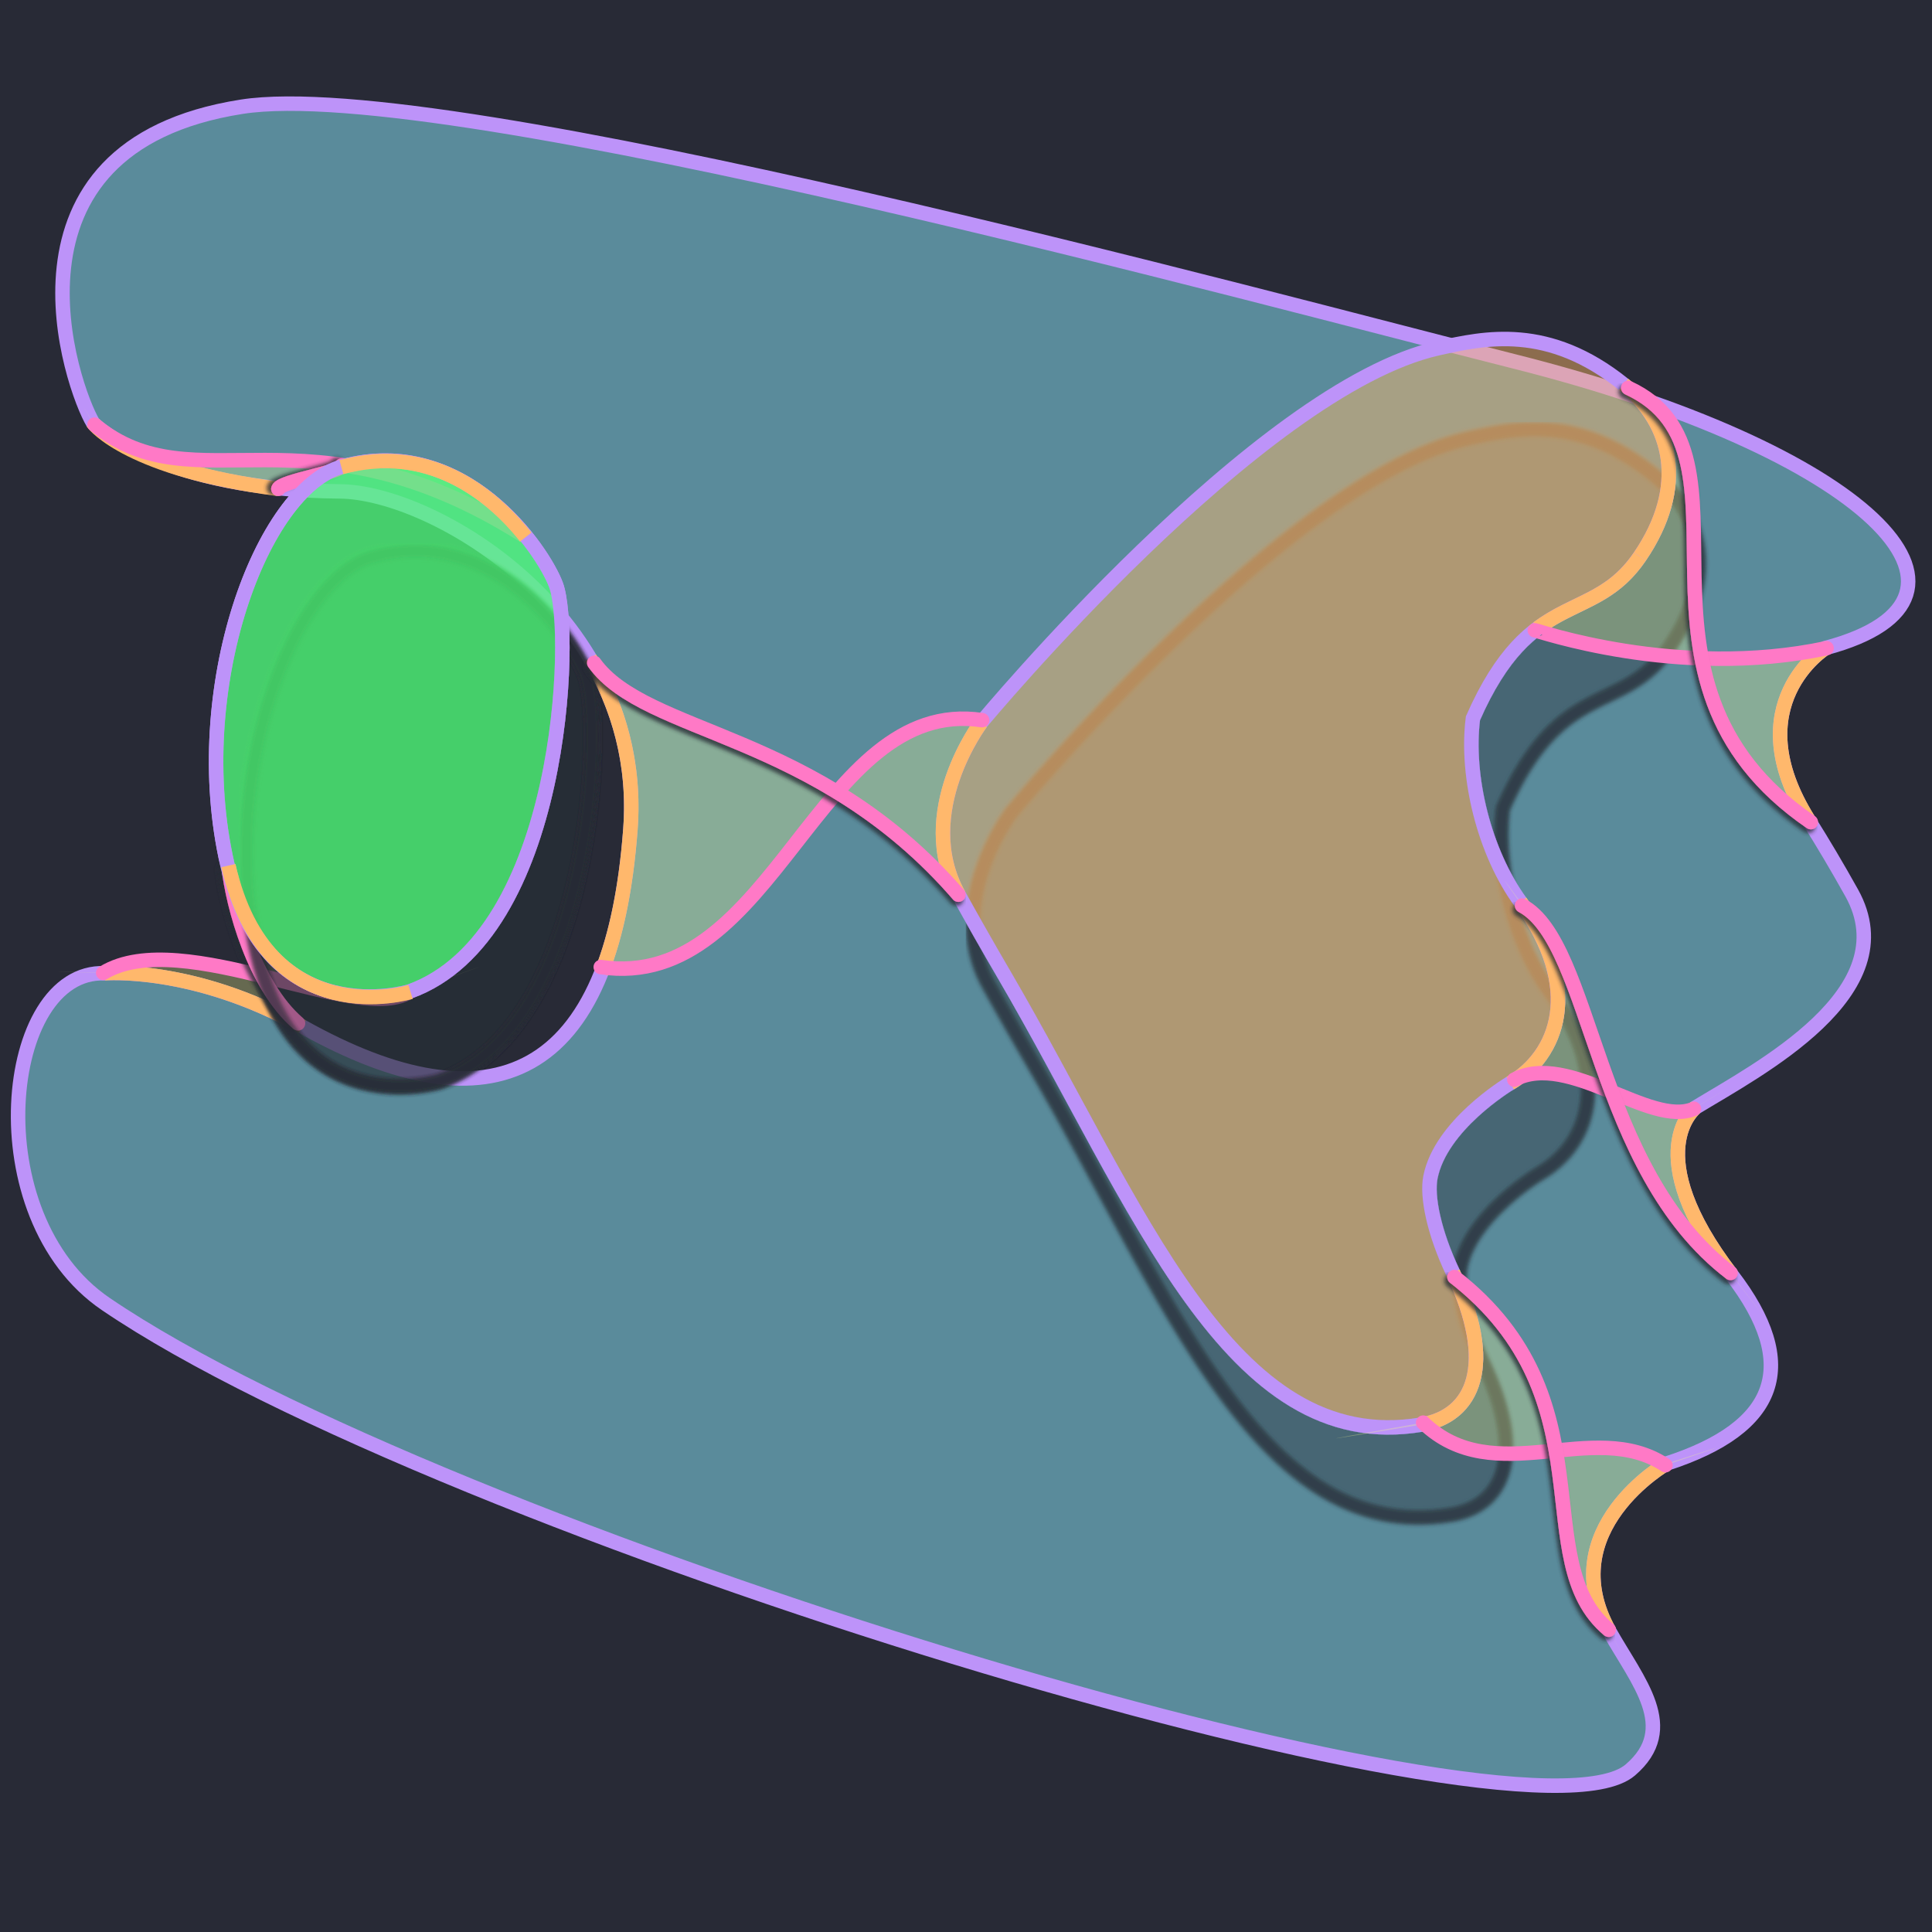
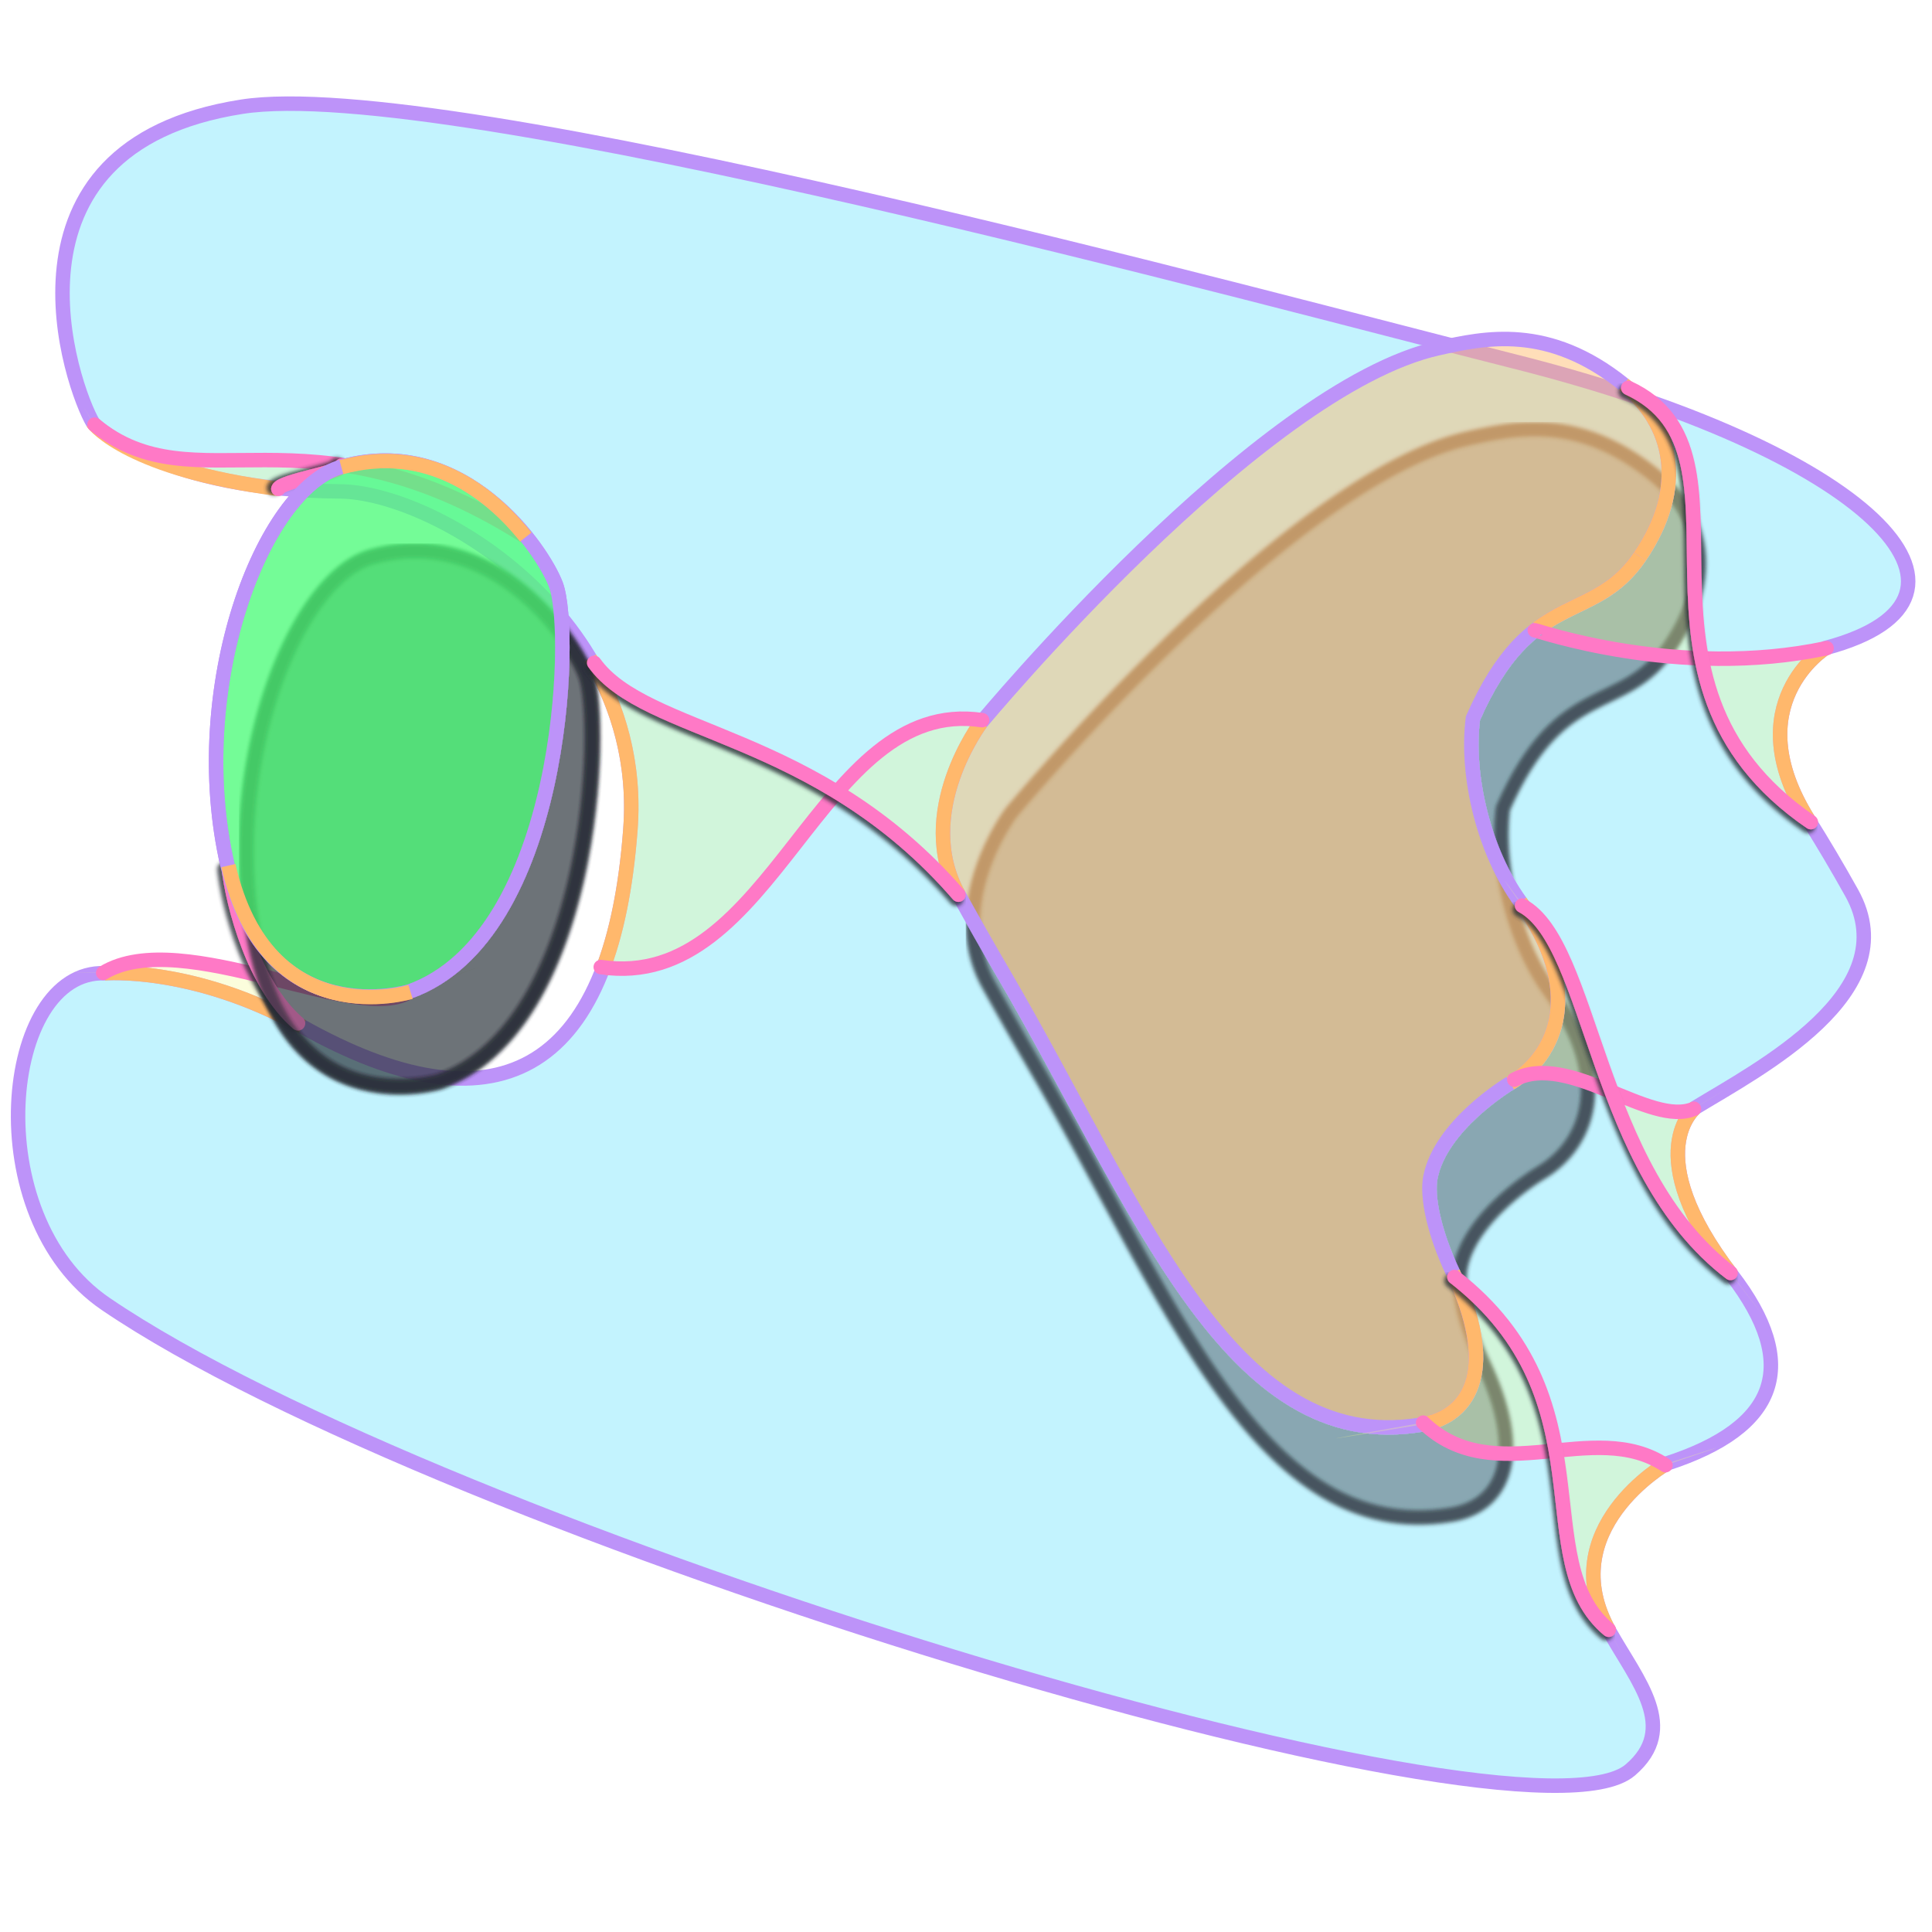
<svg xmlns="http://www.w3.org/2000/svg" xmlns:ns1="http://vectornator.io" height="100%" stroke-miterlimit="10" style="fill-rule:nonzero;clip-rule:evenodd;stroke-linecap:round;stroke-linejoin:round;" version="1.1" viewBox="0 0 1000 1000" width="100%" xml:space="preserve">
  <defs>
    <filter color-interpolation-filters="sRGB" filterUnits="userSpaceOnUse" height="619.977" id="Filter" width="401.241" x="484.323" y="171.721">
      <feDropShadow dx="15.531" dy="46.625" flood-color="#282a36" flood-opacity="0.791" in="SourceGraphic" result="Shadow" stdDeviation="1" />
    </filter>
    <filter color-interpolation-filters="sRGB" filterUnits="userSpaceOnUse" height="334.035" id="Filter_2" width="204.753" x="108.106" y="234.654">
      <feDropShadow dx="15.531" dy="46.625" flood-color="#282a36" flood-opacity="0.791" in="SourceGraphic" result="Shadow" stdDeviation="1" />
    </filter>
    <filter color-interpolation-filters="sRGB" filterUnits="userSpaceOnUse" height="24.427" id="Filter_3" width="45.205" x="135.488" y="234.335">
      <feDropShadow dx="-2.342" dy="-0.51" flood-color="#282a36" flood-opacity="0.791" in="SourceGraphic" result="Shadow" stdDeviation="1" />
    </filter>
    <filter color-interpolation-filters="sRGB" filterUnits="userSpaceOnUse" height="93.03" id="Filter_4" width="48.364" x="109.89" y="443.699">
      <feDropShadow dx="-2.254" dy="0.816" flood-color="#282a36" flood-opacity="0.791" in="SourceGraphic" result="Shadow" stdDeviation="1" />
    </filter>
    <filter color-interpolation-filters="sRGB" filterUnits="userSpaceOnUse" height="334.035" id="Filter_5" width="204.753" x="108.106" y="234.654">
      <feComponentTransfer in="SourceGraphic" result="Alpha">
        <feFuncA slope="0" type="linear" />
      </feComponentTransfer>
      <feDropShadow dx="15.531" dy="46.625" flood-color="#282a36" flood-opacity="0.791" in="Alpha" result="Shadow" stdDeviation="1" />
    </filter>
    <filter color-interpolation-filters="sRGB" filterUnits="userSpaceOnUse" height="237.271" id="Filter_6" width="106.979" x="835.143" y="196.442">
      <feDropShadow dx="-1.41" dy="1.939" flood-color="#282a36" flood-opacity="0.791" in="SourceGraphic" result="Shadow" stdDeviation="1" />
    </filter>
    <filter color-interpolation-filters="sRGB" filterUnits="userSpaceOnUse" height="202.637" id="Filter_7" width="120.41" x="780.476" y="464.606">
      <feDropShadow dx="-1.098" dy="2.131" flood-color="#282a36" flood-opacity="0.791" in="SourceGraphic" result="Shadow" stdDeviation="1" />
    </filter>
    <filter color-interpolation-filters="sRGB" filterUnits="userSpaceOnUse" height="132.489" id="Filter_8" width="200.996" x="300.184" y="338.952">
      <feDropShadow dx="-1.139" dy="2.109" flood-color="#282a36" flood-opacity="0.791" in="SourceGraphic" result="Shadow" stdDeviation="1" />
    </filter>
    <filter color-interpolation-filters="sRGB" filterUnits="userSpaceOnUse" height="195.049" id="Filter_9" width="92.365" x="745.057" y="656.609">
      <feDropShadow dx="-1.511" dy="1.861" flood-color="#282a36" flood-opacity="0.791" in="SourceGraphic" result="Shadow" stdDeviation="1" />
    </filter>
  </defs>
  <clipPath id="ArtboardFrame">
    <rect height="1000" width="1000" x="0" y="0" />
  </clipPath>
-   <g clip-path="url(#ArtboardFrame)" id="Layer-2" ns1:layerName="Layer 2">
-     <path d="M-857.622-821.69L-857.622 1434.5L3117.35 1434.5L3117.35-821.69L-857.622-821.69ZM1563.41-441.877C1567.97-442.146 1572.37-440 1574.94-435.377C1582.5-421.769 1578.42-399.278 1566.38-366.034C1564.16-359.896 1561.69-353.48 1558.91-346.596C1555.88-339.087 1542.32-307.332 1540.94-303.284C1532.49-278.547 1512.04-213.431 1511.97-213.221C1493.82-155.047 1485.47-129.215 1473.94-97.252C1469.59-85.208 1464.2-71.769 1456.66-53.815C1453.56-46.436 1439.8-14.136 1436.16-5.471C1427.45 15.263 1420.74 32.028 1414.75 48.154C1404.91 74.695 1397.78 98.073 1393.28 118.966C1397.87 111.867 1404.02 102.215 1404.03 102.185C1419.16 79.039 1425.82 68.628 1433.6 55.467C1451.22 25.651 1464.93-0.715 1491.66-54.565C1492.04-55.325 1499.19-69.738 1500.53-72.44C1523.28-118.16 1538.07-146.29 1555.13-175.19C1559.36-182.361 1570.3-201.484 1570.47-201.784C1590.17-236.274 1599.57-251.788 1612.63-270.127C1626.52-289.647 1642.96-307.812 1661.28-323.94C1664.45-326.723 1669.28-329.24 1673.72-330.409C1676.75-331.206 1679.67-331.448 1682.57-330.815C1687.27-329.784 1691.07-326.463 1692.41-321.534C1693.87-316.182 1693.66-310.753 1692.16-304.971C1691.18-301.177 1689.99-298.131 1687.5-292.409C1685.82-288.542 1685.35-287.387 1684.72-285.69C1679.37-271.169 1674.54-259.792 1663.41-234.69C1663.21-234.247 1658.84-224.357 1657.22-220.659C1641.5-184.727 1628.12-154.768 1614.97-126.221C1607.33-109.63 1560.21-8.117 1551.72 10.216C1503.58 114.161 1441.45 257.955 1441.41 258.06C1437.17 268.224 1434.04 275.183 1424.91 294.966C1412.12 322.683 1406.27 336.36 1400.82 352.56C1398.63 359.033 1396.89 365.267 1395.38 371.373C1417.67 336.755 1437.06 300.026 1466.35 238.591C1468.11 234.897 1468.97 233.055 1472.85 224.904C1482.51 204.584 1520.55 122.481 1529.94 102.654C1559.71 39.833 1584.09-7.026 1609.78-48.846C1622.42-69.416 1633.47-85.466 1658.32-120.252C1658.81-120.946 1666.75-132.083 1669.66-136.19C1672.37-140.005 1679.35-150.852 1679.57-151.19C1691.84-170.388 1698.26-178.935 1708.57-187.659C1710-188.872 1711.43-189.782 1713.32-190.346C1717.52-191.606 1722.29-190.28 1725.07-186.19C1726.64-183.878 1727.03-181.718 1726.97-179.377C1726.94-178.289 1726.8-177.228 1726.57-176.065C1726-173.3 1724.99-170.195 1722.97-164.565C1722.86-164.257 1722.86-164.246 1722.75-163.94C1720.59-157.922 1720.13-156.597 1719.72-155.096C1719.26-153.391 1717.75-147.741 1717.63-147.284C1713.17-130.538 1710.63-121.918 1707.03-112.096C1697.63-86.403 1687.8-66.704 1664.63-24.471C1664.44-24.128 1664.44-24.127 1664.25-23.784C1650.26 1.724 1644.14 13.216 1637.22 27.685C1630.74 41.244 1626.06 52.7 1616.35 77.998C1616.24 78.273 1616.27 78.285 1616.16 78.56C1603.3 112.041 1597.04 126.861 1587.41 144.685C1584.33 150.388 1574.61 304.177 1566.37 319.341C1531.99 382.615 1488.24 324.525 1460.44 366.216C1453.26 376.995 1433.26 403.785 1433.22 403.841C1417.79 424.341 1411.12 433.58 1403.5 445.435C1400.52 450.081 1394.31 451.422 1389.66 448.435C1385.01 445.449 1383.67 439.268 1386.66 434.623C1394.64 422.216 1417.3 391.741 1417.35 391.685C1430.97 373.589 1436.88 365.478 1443.78 355.123C1471.18 314.037 1496.86 269.974 1530.97 207.185C1539.19 192.067 1566.71 140.923 1569.82 135.185C1578.91 118.369 1584.92 104.052 1597.47 71.373C1597.58 71.097 1597.59 71.117 1597.69 70.841C1607.6 45.054 1612.4 33.222 1619.19 19.029C1626.32 4.113 1632.55-7.575 1646.72-33.408C1646.91-33.752 1646.91-33.753 1647.1-34.096C1669.79-75.451 1679.31-94.537 1688.25-118.971C1690.22-124.355 1692-130.02 1693.91-136.627C1690.84-131.859 1688.31-127.93 1685.97-124.627C1683.04-120.497 1675.09-109.352 1674.6-108.659C1650.02-74.246 1639.13-58.423 1626.82-38.377C1601.58 2.708 1577.49 48.992 1548 111.216C1538.66 130.932 1500.63 213.057 1490.91 233.498C1487.03 241.654 1486.14 243.514 1484.38 247.216C1450.91 317.411 1430.37 356.131 1403.35 396.029C1402.35 397.493 1397.61 405.836 1397.44 406.123C1394.42 411.388 1392.52 414.453 1390.69 416.748C1389.92 417.714 1389.15 418.536 1388.28 419.279C1386.41 420.891 1384.35 421.992 1381.38 422.123C1376.5 422.338 1372.73 419.408 1371.13 415.498C1370.41 413.746 1370.19 412.123 1370.19 410.279C1370.19 389.739 1374.18 368.947 1381.85 346.185C1387.61 329.091 1393.67 314.946 1406.75 286.591C1415.77 267.047 1422.99 250.255 1423.03 250.154C1453.59 176.819 1485.33 105.97 1533.57 1.81C1542.06-16.536 1589.18-118.025 1596.82-134.596C1609.91-163.011 1623.21-192.836 1638.88-228.659C1640.51-232.396 1644.93-242.341 1645.13-242.784C1656.09-267.494 1660.79-278.612 1665.94-292.596C1666.75-294.794 1667.31-296.119 1669.16-300.377C1670.35-303.11 1670.66-304.252 1671.25-305.877C1655.4-291.511 1641.06-275.604 1628.91-258.534C1616.37-240.915 1607.22-225.793 1587.85-191.877C1587.68-191.578 1587.67-191.583 1587.5-191.284C1580.05-178.241 1576.65-172.283 1572.35-165.002C1555.59-136.617 1540.99-108.856 1518.44-63.533C1517.1-60.838 1509.98-46.452 1509.6-45.69C1482.66 8.585 1468.76 35.289 1450.82 65.654C1442.83 79.16 1420.76 113.186 1420.72 113.248C1409.53 130.377 1404.59 138.028 1398.63 147.654C1397.79 149.007 1396.51 151.728 1394.6 156.123C1394.42 156.526 1394.24 156.961 1394.03 157.435C1390.27 166.16 1390 166.753 1388.72 169.123C1388.19 170.122 1387.67 170.966 1387.1 171.748C1385.69 173.685 1384.27 175.07 1381.57 175.998C1375.33 178.14 1370.16 174.418 1368.44 169.498C1367.88 167.891 1367.72 166.445 1367.72 164.716C1367.72 131.019 1377.48 91.14 1396 41.217C1402.1 24.785 1408.91 7.752 1417.72-13.221C1421.39-21.948 1435.15-54.248 1438.22-61.565C1445.64-79.23 1450.92-92.375 1455.13-104.034C1466.53-135.629 1492.94-219.386 1493-219.596C1507.02-264.511 1513.51-284.792 1522.03-309.752C1523.7-314.625 1537.58-347.204 1540.35-354.065C1543.04-360.737 1545.43-366.956 1547.57-372.846C1553.76-389.965 1557.43-403.981 1558.44-413.596C1557.12-412.221 1556.8-411.829 1556.19-411.19C1536.36-390.483 1526.62-379.284 1517.5-365.471C1509.51-353.367 1500.37-336.688 1489.35-314.534C1485.84-307.487 1482.16-299.931 1478-291.252C1474.14-283.183 1461.44-256.301 1459.91-253.096C1453.07-238.738 1448.08-228.6 1443.63-220.034C1439.1-211.332 1426.38-189.584 1426.35-189.534C1419.93-178.673 1417.11-173.83 1413.75-167.752C1413-166.38 1411.83-163.796 1410.07-159.69C1409.96-159.434 1407.88-154.607 1407.38-153.44C1406.51-151.422 1405.85-149.979 1405.28-148.815C1404.9-148.024 1404.57-147.35 1404.22-146.752C1403.95-146.283 1403.65-145.853 1403.32-145.409C1402.54-144.382 1401.72-143.527 1400.35-142.69C1396.31-140.233 1390.6-140.59 1387.1-145.096C1385.48-147.182 1385.08-148.964 1384.97-150.971C1384.91-152.131 1385.01-153.115 1385.22-154.377C1389.6-180.647 1398.52-205.881 1414.28-240.627C1417.36-247.411 1418.63-250.191 1425.94-265.815C1437.49-290.502 1443.29-303.492 1449.07-318.502C1456.5-337.828 1461.65-355.376 1464.6-372.659C1464.94-374.679 1465.15-375.714 1466.07-380.127C1466.58-382.601 1466.86-384.044 1467.13-385.565C1467.94-390.16 1468.06-393.443 1467.69-395.94C1465.7-394.654 1463.53-392.983 1461.53-391.065C1447.67-377.752 1434.99-361.807 1420.72-340.596C1404.54-316.541 1389.31-290.381 1371.66-257.159C1365.55-245.654 1351.42-214.292 1351.38-214.19C1344.5-198.703 1341.29-191.677 1337.1-183.065C1334.33-177.386 1316.38-145.729 1315.25-143.69C1312.85-139.316 1310.64-135.254 1308.63-131.377C1302.6-119.774 1298.18-110.063 1295.47-102.127C1294.03-97.91 1293.12-94.311 1292.75-91.44C1292.67-90.829 1292.81-90.754 1292.78-90.252C1293.48-90.318 1293.48-90.246 1294.57-90.377C1299.46-90.97 1301.6-91.092 1304.57-90.721C1310.05-90.036 1313.91-85.045 1313.22-79.565C1312.54-74.085 1307.55-70.192 1302.07-70.877C1301.36-70.966 1300.1-70.881 1296.97-70.502C1292.08-69.91 1289.94-69.788 1286.97-70.159C1281.19-70.881 1276.35-73.912 1274.13-79.69C1271.24-87.194 1272.47-96.564 1276.57-108.565C1279.66-117.621 1284.43-128.18 1290.88-140.596C1292.97-144.625 1295.24-148.84 1297.72-153.346C1299.16-155.961 1316.69-186.832 1319.13-191.846C1323.19-200.177 1333.15-222.432 1333.19-222.534C1343.03-244.673 1347.6-254.509 1354-266.565C1371.95-300.348 1387.5-327.069 1404.13-351.784C1419.12-374.076 1432.6-391.016 1447.66-405.471C1451.52-409.181 1455.98-412.624 1460.28-414.846C1463.54-416.524 1466.71-417.564 1470-417.659C1474.93-417.8 1479.52-415.747 1482.53-411.596C1488.38-403.553 1489-394.506 1486.82-382.096C1486.5-380.319 1486.18-378.696 1485.63-376.034C1484.77-371.906 1484.57-370.994 1484.28-369.315C1481.94-355.607 1478.35-341.842 1473.5-327.409C1483.89-348.062 1492.84-364.419 1500.82-376.502C1510.8-391.623 1521.09-403.489 1541.72-425.034C1542.36-425.701 1542.63-425.977 1544.1-427.502C1544.71-428.142 1547.99-431.878 1548.19-432.096C1549.18-433.197 1550.07-434.158 1550.94-435.034C1553.64-437.743 1556.03-439.633 1558.85-440.815C1560.34-441.441 1561.89-441.788 1563.41-441.877ZM1060.16-126.471C1061.44-126.672 1062.79-126.65 1064.13-126.315C1069.49-124.975 1072.75-119.548 1071.41-114.19C1048.59-22.918 1033.91 74.771 1027.5 174.204C1024.27 224.278 1023.14 274.793 1024.13 325.154C1024.57 347.754 1026.81 371.478 1030.82 398.685C1031.4 402.658 1031.49 405.922 1031.44 413.716C1031.43 414.778 1031.41 415.282 1031.41 415.873C1031.38 422.771 1031.65 426.615 1032.41 429.373C1032.58 429.977 1032.76 430.478 1032.94 430.841C1033.02 431.006 1033.08 431.048 1033.13 431.123C1033.14 431.129 1033.18 431.142 1033.22 431.123C1033.65 430.91 1034.29 430.347 1035.1 429.31C1037.11 426.717 1039.13 422.47 1041.25 416.498C1042.29 413.577 1045.51 403.578 1045.44 403.779C1050.1 389.788 1052.31 377.091 1055.5 350.966C1055.57 350.451 1055.64 350.059 1055.75 349.123C1057.08 338.25 1057.71 333.336 1058.63 327.248C1062.47 301.769 1071.85 235.297 1071.88 235.123C1080.21 175.752 1084.02 149.349 1089.22 116.404C1090.28 109.706 1093.01 92.129 1093.03 91.998C1097.7 61.781 1099.87 48.14 1102.85 31.248C1103.09 29.872 1103.39 27.903 1103.75 25.154C1103.97 23.502 1104.77 17.18 1104.78 17.029C1105.78 9.234 1106.48 4.659 1107.28 1.248C1107.59-0.028 1107.9-1.122 1108.28-2.127C1109.17-4.43 1110.23-6.196 1112.57-7.815C1118.08-11.64 1124.21-9.358 1127.19-4.877C1128.19-3.379 1128.76-1.887 1129.22-0.034C1132.85 14.475 1133.97 29.729 1133.07 46.717C1132.36 60.067 1130.59 73.2 1127.22 92.529C1126.77 95.141 1126.38 97.323 1125.57 101.873C1121.86 122.654 1120.42 131.658 1119.25 142.81C1108.41 246.94 1101.93 326.987 1098.91 403.935C1098.83 405.832 1097.98 427.286 1097.82 431.623C1096.5 466.158 1095.74 492.647 1095.53 518.81C1095.41 534.77 1095.58 549.404 1095.91 563.248C1095.91 563.205 1095.97 562.373 1095.97 562.373C1097.36 541.96 1098.08 532.826 1099.38 521.404C1100.2 514.169 1103.76 481.375 1104.35 476.029C1111.45 411.772 1118.01 372.674 1130.35 332.591C1130.63 331.666 1130.94 330.688 1131.28 329.529C1131.58 328.536 1133.72 321.254 1134.19 319.748C1136.78 311.393 1139.21 305.185 1142.41 299.56C1146.67 292.081 1152.01 286.322 1158.91 282.56C1166.78 278.265 1174.35 281.492 1178.94 288.373C1181.36 291.994 1183.09 296.629 1184.66 302.529C1185.14 304.342 1185.6 306.21 1186.07 308.31C1186.24 309.109 1187.02 312.708 1187.1 313.06C1190.5 329.122 1191.96 342.021 1194.38 370.935C1194.4 371.218 1194.42 371.215 1194.44 371.498C1195.71 386.657 1196.36 393.807 1197.41 402.31C1198.68 412.599 1201.87 439.939 1201.94 440.529C1207.32 486.973 1210.1 508.508 1214.38 534.498C1223.89 592.247 1233.61 642.6 1244.82 690.216C1246.17 695.978 1251.02 717.165 1251.57 719.529C1262.62 767.656 1270.04 793.81 1281.69 821.154C1289.01 838.335 1294.85 850.283 1301.63 861.123C1309.91 874.363 1318.88 884.497 1329.19 891.685C1340.85 899.813 1360.23 899.998 1381.88 893.685C1384.14 893.024 1386.06 890.464 1390.22 882.029C1393.22 875.941 1394.67 873.282 1397.07 870.091C1400.38 865.673 1406.65 864.777 1411.07 868.091C1415.48 871.405 1416.38 877.673 1413.07 882.091C1411.68 883.937 1410.6 885.931 1408.16 890.873C1405.16 896.961 1403.68 899.651 1401.28 902.841C1397.59 907.772 1393.13 911.222 1387.47 912.873C1360.59 920.713 1335.53 920.483 1317.75 908.091C1305.01 899.207 1294.27 887.084 1284.66 871.716C1277.21 859.804 1270.98 847.057 1263.28 828.998C1251.03 800.255 1243.4 773.219 1232.1 723.998C1231.55 721.625 1226.69 700.518 1225.35 694.81C1214.03 646.708 1204.21 595.912 1194.63 537.748C1190.28 511.34 1187.48 489.568 1182.07 442.81C1182 442.22 1182.01 442.213 1181.94 441.623C1179.8 423.178 1178.82 414.974 1177.57 404.748C1176.48 395.903 1174.5 372.875 1174.47 372.591C1172.12 344.513 1170.68 332.184 1167.5 317.216C1167.42 316.845 1166.7 313.386 1166.53 312.654C1166.13 310.812 1165.75 309.192 1165.35 307.685C1164.92 306.077 1164.46 304.787 1164.03 303.56C1159.9 307.846 1156.64 314.827 1153.28 325.654C1152.85 327.054 1149.78 337.496 1149.47 338.498C1137.6 377.069 1131.2 415.156 1124.22 478.248C1123.63 483.571 1120.08 516.374 1119.25 523.654C1118.01 534.682 1115.91 563.729 1115.91 563.748C1114.5 584.447 1113.76 593.682 1112.44 605.248C1112.16 607.741 1112.1 610.053 1112.1 615.498C1112.1 616.219 1112.1 616.531 1112.1 616.935C1112.09 623.833 1111.88 627.914 1111 632.341C1109.73 638.78 1107.15 644.221 1102.78 648.591C1099.04 652.333 1093.77 653.976 1088.5 651.154C1085.04 649.299 1083.3 646.518 1082.07 642.935C1080.9 639.549 1080.25 635.321 1079.75 629.404C1079.64 628.12 1079.24 622.16 1079.19 621.435C1079.11 620.254 1079.04 619.398 1078.97 618.716C1076.26 591.619 1075.22 558.267 1075.53 518.654C1075.75 492.251 1076.49 465.591 1077.82 430.873C1077.98 426.526 1078.84 405.047 1078.91 403.154C1080.6 360.074 1083.51 315.554 1087.5 266.998C1084.28 289.69 1081.06 312.668 1078.41 330.248C1077.53 336.087 1075.44 352.887 1075.38 353.404C1072.03 380.819 1069.63 394.436 1064.41 410.091C1064.56 409.628 1061.26 419.914 1060.1 423.185C1057.32 431.001 1054.53 436.898 1050.91 441.56C1045.33 448.745 1037.88 452.491 1029.16 450.748C1020.7 449.056 1015.45 443.082 1013.13 434.716C1011.72 429.618 1011.37 424.482 1011.41 415.779C1011.41 415.163 1011.43 414.671 1011.44 413.591C1011.49 406.907 1011.41 404.164 1011.03 401.591C1006.92 373.61 1004.59 349.063 1004.13 325.529C1001.15 173.45 1017.25 19.971 1052-119.034C1053.01-123.052 1056.31-125.869 1060.16-126.471ZM1653.57 349.498C1655.82 349.498 1657.43 349.685 1660.91 350.185C1663.42 350.547 1664.44 350.654 1665.41 350.654C1670.93 350.654 1675.41 355.131 1675.41 360.654C1675.41 366.177 1670.93 370.654 1665.41 370.654C1663.16 370.654 1661.54 370.498 1658.07 369.998C1655.55 369.636 1654.53 369.498 1653.57 369.498C1653.16 369.498 1652.87 369.55 1652.66 369.591C1652.57 369.61 1652.53 369.592 1652.53 369.591C1644.62 373.55 1629.34 388.848 1617.97 405.029C1605.34 423.014 1599.68 438.799 1602.72 446.091C1602.77 446.217 1603.39 446.82 1604.28 447.279C1604.76 447.524 1605.24 447.694 1605.6 447.748C1609.01 446.56 1614.11 439.77 1621.07 426.654C1621.94 425.003 1625.72 417.689 1626.72 415.81C1628.96 411.608 1630.74 408.544 1632.5 405.904C1634.95 402.234 1637.32 399.487 1640.1 397.56C1644.73 394.346 1650.38 393.694 1655.5 396.623C1657.85 397.963 1659.06 399.57 1660.1 401.623C1660.56 402.553 1660.94 403.569 1661.32 404.716C1661.88 406.451 1662.45 408.619 1663.03 411.279C1664.02 415.746 1665.08 421.641 1666.19 428.623C1667.62 437.565 1668.9 447.289 1669.75 454.185C1670.33 453.38 1671 452.598 1671.88 451.873C1676.4 448.14 1681.68 448.782 1685.85 451.56C1690.54 454.691 1693.88 459.062 1696.28 464.529C1697.96 468.34 1699.03 472.132 1700.28 477.904C1700.38 478.322 1700.78 480.294 1700.85 480.623C1701.51 483.753 1701.9 485.348 1702.35 486.966C1703.74 492.016 1704.81 497.046 1705.85 502.841L1725 502.841C1725 502.842 1725 503.579 1725 504.498C1725 542.149 1727.88 574.237 1735.72 638.373C1735.88 639.673 1735.99 640.696 1736.28 643.091C1743.52 702.202 1746.19 728.65 1747.35 762.091C1747.82 775.89 1747.66 793.136 1746.44 808.373C1745.6 818.872 1744.3 827.9 1742.41 835.123C1739.79 845.106 1736.12 852.011 1729.78 855.529C1723.85 858.825 1717.27 858.091 1712.22 853.716C1708.92 850.859 1706.52 846.759 1704.38 841.216C1701.29 833.24 1698.71 822.233 1695.28 803.966C1695.1 803.008 1694.96 802.006 1694.78 801.06C1695.02 806.491 1695.25 811.751 1695.25 816.998C1695.25 819.094 1695.34 831.493 1695.35 833.904C1695.36 842.244 1695.22 848.407 1694.88 853.279C1694.66 856.422 1694.37 858.972 1693.91 861.06C1693.58 862.56 1693.14 863.888 1692.53 865.154C1691.25 867.827 1689.32 870.029 1685.94 871.154C1682.26 872.382 1678.71 871.727 1675.6 869.966C1673.74 868.918 1672.08 867.479 1670.41 865.685C1668 863.097 1665.44 859.574 1662.38 854.779C1658.74 849.081 1643.29 822.446 1644.41 824.341C1638.5 814.353 1633.71 806.854 1629.19 800.779C1623.44 793.045 1618.57 788.32 1615.32 786.966C1614.93 786.806 1614.69 786.766 1614.53 786.748C1614.42 786.808 1614.26 786.903 1613.97 787.185C1613.39 787.757 1612.74 788.64 1612.03 789.841C1606.89 798.593 1603.38 808.817 1601 821.373C1599.14 831.235 1598.25 839.642 1596.72 858.748C1596.53 861.116 1596.48 862.035 1596.38 863.279C1594.53 885.98 1592.77 898.868 1588.97 912.498C1583.93 930.582 1575.81 945.538 1563.35 957.998C1559.92 961.428 1556.31 963.565 1552.69 964.685C1553.03 967.893 1553.13 970.625 1552.78 973.248C1551.99 979.315 1549.02 984.347 1543.41 987.154C1536.46 990.63 1529.77 988.092 1525.38 982.498C1523.17 979.678 1521.57 976.32 1519.82 971.623C1519.43 970.587 1517.64 965.557 1517.25 964.591C1515.03 959.043 1513.41 952.423 1511.25 941.31C1510.86 939.269 1509.5 932.12 1509.38 931.498C1508.62 927.548 1508.01 924.487 1507.38 921.529C1502.33 897.786 1496.24 884.671 1487.57 880.623C1481.4 877.744 1471.89 886.049 1460.47 905.716C1457.56 910.724 1455.49 914.677 1451.1 923.248C1441.79 941.421 1433.72 960.86 1426.88 981.373C1425.78 984.669 1424.99 986.835 1422.6 993.279C1419.61 1001.32 1417.69 1007.27 1416.41 1012.4C1416.74 1012.2 1417.06 1011.91 1417.41 1011.72C1422.21 1008.98 1428.29 1010.64 1431.03 1015.44C1433.77 1020.23 1432.11 1026.32 1427.32 1029.06C1426.57 1029.48 1425.19 1030.63 1422.1 1033.37C1417.73 1037.25 1416.01 1038.68 1413.53 1040.09C1410.54 1041.8 1407.62 1042.69 1403.97 1041.87C1398.51 1040.65 1395.64 1036.32 1395.07 1031.47C1394.16 1023.8 1394.87 1016.03 1396.94 1007.53C1398.44 1001.36 1400.14 996.281 1403.85 986.31C1406.15 980.097 1406.91 978.06 1407.91 975.06C1415.06 953.614 1423.5 933.254 1433.28 914.154C1437.83 905.274 1440.05 901.095 1443.19 895.685C1449.9 884.126 1456.39 875.286 1463.44 869.123C1473.55 860.294 1484.81 857.292 1496.03 862.529C1503.92 866.207 1509.98 872.738 1514.85 881.466C1514.8 880.533 1514.73 879.762 1514.69 878.81C1514.56 875.792 1514.1 862.931 1514.07 862.029C1513.9 857.68 1513.88 854.261 1513.97 846.654C1513.97 846.654 1514.03 841.354 1514.03 839.341C1514.03 838.046 1513.95 836.177 1513.66 831.685C1513.34 826.631 1513.22 824.667 1513.22 822.748C1513.22 821.967 1513.25 821.281 1513.32 820.623C1513.37 820.082 1513.44 819.56 1513.57 818.998C1513.85 817.726 1514.28 816.558 1515.22 815.216C1517.68 811.706 1522.32 809.757 1527.07 811.56C1529.6 812.523 1530.99 813.921 1532.1 815.654C1532.76 816.696 1533.14 817.63 1533.53 818.81C1544.74 852.438 1550.38 895.899 1551.22 941.56C1559.89 932.144 1565.87 920.966 1569.72 907.123C1573.08 895.07 1574.69 883.149 1576.44 861.654C1576.54 860.42 1576.6 859.513 1576.78 857.154C1578.37 837.329 1579.33 828.457 1581.38 817.654C1584.15 802.996 1588.35 790.63 1594.78 779.685C1601.55 768.192 1611.96 763.929 1622.97 768.498C1630.45 771.599 1637.51 778.458 1645.25 788.873C1650.27 795.626 1655.39 803.613 1661.63 814.154C1660.93 812.978 1669.66 827.856 1675.28 837.31C1675.29 835.972 1675.35 835.421 1675.35 833.935C1675.34 831.572 1675.25 819.159 1675.25 816.998C1675.25 803.34 1674.55 792.3 1672.25 764.091C1671.49 754.742 1671.09 749.749 1670.69 744.091C1668.25 709.634 1668.57 685.774 1672.97 663.748C1673.18 662.712 1673.41 661.859 1673.85 660.873C1674.41 659.612 1675.15 658.428 1676.44 657.279C1679.23 654.796 1683.34 653.88 1687.19 655.56C1689.57 656.598 1690.94 658.111 1691.94 659.841C1692.35 660.556 1692.65 661.194 1692.88 661.873C1693.11 662.573 1693.27 663.249 1693.41 663.998C1693.71 665.569 1693.92 667.455 1694.25 671.029C1694.29 671.414 1694.34 671.759 1694.41 672.498C1694.75 676.162 1694.92 677.892 1695.1 678.904C1697.66 693.62 1703.78 732.785 1703.91 733.654C1708.91 766.104 1711.48 781.809 1714.94 800.279C1717.88 815.931 1720.13 825.368 1722.41 831.873C1722.63 831.173 1722.86 830.821 1723.07 830.029C1724.61 824.131 1725.75 816.204 1726.5 806.779C1727.65 792.417 1727.8 775.88 1727.35 762.779C1726.22 730.112 1723.6 704.032 1716.44 645.498C1716.15 643.101 1716.04 642.111 1715.88 640.81C1715.83 640.412 1715.8 640.144 1715.75 639.748C1714.19 639.879 1712.62 639.765 1711.1 639.248C1708.9 638.5 1707.13 637.253 1705.47 635.591C1700.65 630.768 1698.13 624.734 1697.28 617.56C1696.73 612.835 1696.83 609.137 1697.44 600.841C1697.45 600.743 1697.46 600.721 1697.47 600.623C1697.98 593.696 1698.05 590.654 1697.66 587.623C1697.52 586.564 1697.22 584.269 1697.07 583.029C1694.04 559.453 1692.39 547.217 1690.25 533.31C1689.83 530.547 1688.65 522.386 1688.6 521.998C1687.38 513.426 1686.38 507.573 1685.35 502.404C1684.25 512.36 1683.02 523.324 1682.78 525.466C1682.63 526.839 1682.67 529.096 1682.85 534.435C1683.06 541.012 1683.09 543.549 1682.78 546.31C1682.65 547.52 1682.43 548.602 1682.1 549.685C1681.42 551.877 1680.35 553.832 1678.22 555.498C1674.73 558.238 1670.23 558.365 1666.63 556.435C1664.82 555.465 1663.54 554.239 1662.38 552.685C1659.26 548.532 1657.45 543.777 1656.57 538.31C1655.95 534.551 1655.8 531.29 1655.78 525.373C1655.78 524.991 1655.79 524.969 1655.78 524.591C1655.78 519.802 1655.73 517.778 1655.47 515.56C1654.57 507.667 1652.88 487.252 1652.88 487.216C1651.83 474.074 1651.31 468.196 1650.5 460.966C1649.86 455.145 1648.07 441.978 1646.44 431.748C1645.94 428.594 1645.51 426.674 1645.03 424.06C1644.78 424.533 1644.65 424.703 1644.38 425.216C1643.44 426.983 1639.65 434.278 1638.72 436.029C1634.62 443.762 1631.41 449.17 1627.88 453.841C1622.84 460.516 1617.58 465.007 1611.32 466.935C1601.04 470.096 1588.35 463.622 1584.25 453.779C1577.68 437.991 1585.27 416.769 1601.6 393.529C1614.7 374.88 1632.15 357.44 1643.6 351.716C1646.73 350.152 1650 349.498 1653.57 349.498Z" fill="#282a36" fill-rule="nonzero" opacity="1" stroke="#282a36" stroke-linecap="butt" stroke-linejoin="miter" stroke-width="116.778" />
-   </g>
  <g id="Layer-1" ns1:layerName="Layer 1">
    <path d="M156.483 531.379C100.065 499.786 54.089 503.755 54.089 503.755C1.212 501.856-12.211 629.424 54.759 674.965C228.233 792.931 788.507 963.602 843.849 916.124C869.164 894.407 847.667 870.43 833.049 844.428C803.356 791.613 862.544 757.576 862.544 757.576C920.491 738.856 932.008 706.308 896.384 659.98C847.479 596.381 877.628 573.238 877.628 573.238C910.03 553.501 987.135 513.579 958.406 462.12C950.9 448.675 943.512 436.214 936.246 424.669C898.316 364.401 944.926 335.414 944.926 335.414C1042.81 309.306 965.722 232.796 783.709 187.047C655.98 154.943 230.798 38.729 125.13 55.247C-7.137 75.923 37.601 201.39 48.083 218.782C48.949 220.217 84.08 253.729 175.918 254.34C224.415 254.662 334.521 319.01 326.305 429.191C316.637 558.849 254.871 586.475 156.483 531.379Z" fill="#8be9fd" fill-opacity="0.508" fill-rule="nonzero" opacity="1" stroke="#bd93f9" stroke-linecap="butt" stroke-linejoin="miter" stroke-width="7.492" />
    <path d="M507.829 373.992C507.829 373.992 651.531 200.764 744.545 180.201C768.356 174.936 801.337 167.522 840.399 198.978C865.593 219.268 873.468 251.783 848.792 288.057C824.256 324.126 792.415 303.39 762.389 371.797C758.593 402.002 768.303 441.21 786.973 466.815C819.841 511.888 806.225 546.173 781.738 560.588C779.886 561.678 745.706 582.596 740.401 609.267C738.421 619.22 742.177 637.927 752.039 658.69C774.643 706.278 762.87 732.86 735.631 737.391C636.085 753.952 589.64 624.204 519.767 504.542C511.543 490.459 503.661 476.583 496.232 463.193C472.589 420.584 507.829 373.992 507.829 373.992Z" fill="#ffb86c" fill-opacity="0.466" fill-rule="nonzero" filter="url(#Filter)" stroke="#bd93f9" stroke-linecap="butt" stroke-linejoin="miter" stroke-width="7.492" ns1:shadowAngle="1.24926" ns1:shadowColor="#282a36" ns1:shadowOffset="49.1438" ns1:shadowOpacity="0.79054" ns1:shadowRadius="2" />
  </g>
  <g id="Layer-7" ns1:layerName="Layer 7">
    <path d="M842.798 200.749C916.359 234.682 828.935 351.383 937.285 425.527C937.285 425.527 943.512 436.214 936.246 424.669C898.316 364.401 944.394 335.897 942.976 336.138C857.2 350.718 794.686 325.885 794.427 326.254C794.427 326.254 784.749 333.503 795.844 325.201C814.876 310.959 833.292 310.843 848.792 288.057C873.468 251.783 833.292 310.843 848.792 288.057C873.468 251.783 865.593 219.268 840.399 198.978" fill="#f1fa8c" fill-opacity="0.306" fill-rule="nonzero" opacity="1" stroke="none" />
    <path d="M783.794 558.833C812.167 543.92 854.058 583.695 876.786 573.901C876.786 573.901 910.03 553.501 877.628 573.238C877.628 573.238 847.479 596.381 896.384 659.98C932.008 706.308 895.738 658.866 895.738 658.866C825.284 605.276 824.438 488.276 787.82 468.721C787.82 468.721 768.303 441.21 786.973 466.815C819.841 511.888 806.225 546.173 781.738 560.588" fill="#f1fa8c" fill-opacity="0.306" fill-rule="nonzero" opacity="1" stroke="none" />
    <path d="M752.813 660.993C833.927 724.201 789.84 807.986 832.686 843.55C832.686 843.55 847.667 870.43 833.049 844.428C803.356 791.613 862.544 757.576 862.544 757.576C920.491 738.856 862.035 758.392 862.035 758.392C824.682 733.577 773.556 771.914 736.609 736.356C736.609 736.356 636.085 753.952 735.631 737.391C762.87 732.86 774.643 706.278 752.039 658.69" fill="#f1fa8c" fill-opacity="0.306" fill-rule="nonzero" opacity="1" stroke="none" />
    <path d="M311.218 503.547C318.954 484.156 324.048 459.453 326.305 429.191C328.844 395.137 306.516 341.798 307.569 342.545C388.177 399.738 433.792 395.666 496.073 463.085C496.073 463.085 503.661 476.583 496.232 463.193C472.589 420.584 507.829 373.992 507.829 373.992L508.333 372.75C423.451 360.041 400.705 513.982 310.949 500.543" fill="#f1fa8c" fill-opacity="0.306" fill-rule="nonzero" opacity="1" stroke="none" />
    <path d="M272.144 277.977C253.961 254.954 221.277 229.547 176.706 241.792C135.298 253.168 176.768 241.091 176.768 241.091C177.729 244.108 145.618 248.941 144.076 253.026C144.076 253.026 177.208 257.347 143.977 253.04C67.525 243.132 48.949 220.217 48.083 218.782C37.601 201.39 48.909 219.799 48.909 219.799C101.259 262.976 158.476 206.46 270.495 276.907" fill="#f1fa8c" fill-opacity="0.306" fill-rule="nonzero" opacity="1" stroke="none" />
    <path d="M156.483 531.379C100.065 499.786 54.089 503.755 54.089 503.755C1.212 501.856 53.418 503.571 53.418 503.571C94.428 478.699 186.748 531.583 212.64 512.939C212.64 512.939 292.002 484.758 212.487 513.417C212.487 513.417 138.464 536.181 118.197 448.039C97.137 356.447 118.391 449.129 118.391 449.129C120.526 468.553 131.503 510.088 154.262 529.667" fill="#f1fa8c" fill-opacity="0.306" fill-rule="nonzero" opacity="1" stroke="none" />
  </g>
  <g id="Layer-3" ns1:layerName="Layer 3">
    <path d="M936.246 424.669C898.316 364.401 944.926 335.414 944.926 335.414" fill="none" opacity="1" stroke="#ffb86c" stroke-linecap="butt" stroke-linejoin="miter" stroke-width="7.492" />
    <path d="M896.384 659.98C847.479 596.381 877.628 573.238 877.628 573.238" fill="none" opacity="1" stroke="#ffb86c" stroke-linecap="butt" stroke-linejoin="miter" stroke-width="7.492" />
    <path d="M833.049 844.428C803.356 791.613 862.544 757.576 862.544 757.576" fill="none" opacity="1" stroke="#ffb86c" stroke-linecap="butt" stroke-linejoin="miter" stroke-width="7.492" />
    <path d="M305.327 340.702C320.081 365.462 328.844 395.137 326.305 429.191C324.048 459.453 318.954 484.156 311.218 503.547" fill="none" opacity="1" stroke="#ffb86c" stroke-linecap="butt" stroke-linejoin="miter" stroke-width="7.492" />
    <path d="M496.232 463.193C472.589 420.584 507.829 373.992 507.829 373.992" fill="none" opacity="1" stroke="#ffb86c" stroke-linecap="butt" stroke-linejoin="miter" stroke-width="7.492" />
    <path d="M752.039 658.69C774.643 706.278 762.87 732.86 735.631 737.391" fill="none" opacity="1" stroke="#ffb86c" stroke-linecap="butt" stroke-linejoin="miter" stroke-width="7.492" />
    <path d="M786.973 466.815C819.841 511.888 806.225 546.173 781.738 560.588" fill="none" opacity="1" stroke="#ffb86c" stroke-linecap="butt" stroke-linejoin="miter" stroke-width="7.492" />
    <path d="M848.792 288.057C833.292 310.843 814.876 310.959 795.844 325.201" fill="none" opacity="1" stroke="#ffb86c" stroke-linecap="butt" stroke-linejoin="miter" stroke-width="7.492" />
    <path d="M840.399 198.978C865.593 219.268 873.468 251.783 848.792 288.057" fill="none" opacity="1" stroke="#ffb86c" stroke-linecap="butt" stroke-linejoin="miter" stroke-width="7.492" />
  </g>
  <g id="Layer-6" ns1:layerName="Layer 6">
    <path d="M48.083 218.782C48.949 220.217 67.525 243.132 143.977 253.04" fill="none" opacity="1" stroke="#ffb86c" stroke-linecap="butt" stroke-linejoin="miter" stroke-width="7.492" />
    <path d="M156.483 531.379C100.065 499.786 54.089 503.755 54.089 503.755" fill="none" opacity="1" stroke="#ffb86c" stroke-linecap="butt" stroke-linejoin="miter" stroke-width="7.492" />
    <path d="M212.64 512.939C186.748 531.583 94.428 478.699 53.418 503.571" fill="none" opacity="1" stroke="#ff79c6" stroke-linecap="round" stroke-linejoin="miter" stroke-width="7.492" />
    <path d="M48.909 219.799C101.259 262.976 158.476 206.46 270.495 276.907" fill="none" opacity="1" stroke="#ff79c6" stroke-linecap="round" stroke-linejoin="miter" stroke-width="7.492" />
  </g>
  <g id="Layer-10" ns1:layerName="Layer 10">
    <path d="M212.041 513.177C291.556 484.518 296.931 327.354 287.794 302.787C281.148 284.919 240.323 224.115 177.088 241.488C135.68 252.865 96.69 356.207 117.75 447.799C138.017 535.941 212.041 513.177 212.041 513.177Z" fill="#50fa7b" fill-opacity="0.538" fill-rule="nonzero" filter="url(#Filter_2)" stroke="#bd93f9" stroke-linecap="butt" stroke-linejoin="miter" stroke-width="7.492" ns1:shadowAngle="1.24926" ns1:shadowColor="#282a36" ns1:shadowOffset="49.1438" ns1:shadowOpacity="0.79054" ns1:shadowRadius="2" />
    <path d="M272.144 277.977C253.961 254.954 221.277 229.547 176.706 241.792" fill="none" opacity="1" stroke="#ffb86c" stroke-linecap="butt" stroke-linejoin="miter" stroke-width="7.492" />
    <path d="M118.197 448.039C138.464 536.181 212.487 513.417 212.487 513.417" fill="none" opacity="1" stroke="#ffb86c" stroke-linecap="butt" stroke-linejoin="miter" stroke-width="7.492" />
  </g>
  <g id="Layer-9" ns1:layerName="Layer 9">
    <path d="M144.076 253.026C145.618 248.941 177.729 244.108 176.768 241.091" fill="none" filter="url(#Filter_3)" stroke="#ff79c6" stroke-linecap="round" stroke-linejoin="miter" stroke-width="7.492" ns1:shadowAngle="3.35599" ns1:shadowColor="#282a36" ns1:shadowOffset="2.39726" ns1:shadowOpacity="0.79054" ns1:shadowRadius="2" />
    <path d="M118.391 449.129C120.526 468.553 131.503 510.088 154.262 529.667" fill="none" filter="url(#Filter_4)" stroke="#ff79c6" stroke-linecap="round" stroke-linejoin="miter" stroke-width="7.492" ns1:shadowAngle="2.79447" ns1:shadowColor="#282a36" ns1:shadowOffset="2.39726" ns1:shadowOpacity="0.79054" ns1:shadowRadius="2" />
  </g>
  <g id="Layer-4" ns1:layerName="Layer 4">
    <path d="M212.041 513.177C291.556 484.518 296.931 327.354 287.794 302.787C281.148 284.919 240.323 224.115 177.088 241.488C135.68 252.865 96.69 356.207 117.75 447.799C138.017 535.941 212.041 513.177 212.041 513.177Z" fill="#50fa7b" fill-opacity="0.538" fill-rule="nonzero" filter="url(#Filter_5)" stroke="#bd93f9" stroke-linecap="butt" stroke-linejoin="miter" stroke-width="7.492" ns1:shadowAngle="1.24926" ns1:shadowColor="#282a36" ns1:shadowOffset="49.1438" ns1:shadowOpacity="0.79054" ns1:shadowRadius="2" />
    <path d="M272.144 277.977C253.961 254.954 221.277 229.547 176.706 241.792" fill="none" opacity="1" stroke="#ffb86c" stroke-linecap="butt" stroke-linejoin="miter" stroke-width="7.492" />
    <path d="M118.197 448.039C138.464 536.181 212.487 513.417 212.487 513.417" fill="none" opacity="1" stroke="#ffb86c" stroke-linecap="butt" stroke-linejoin="miter" stroke-width="7.492" />
  </g>
  <g id="Layer-8" ns1:layerName="Layer 8">
    <path d="M794.427 326.254C794.686 325.885 868.182 351.962 945.441 335.483" fill="none" opacity="1" stroke="#ff79c6" stroke-linecap="round" stroke-linejoin="miter" stroke-width="7.492" />
    <path d="M783.794 558.833C812.167 543.92 854.058 583.695 876.786 573.901" fill="none" opacity="1" stroke="#ff79c6" stroke-linecap="round" stroke-linejoin="miter" stroke-width="7.492" />
    <path d="M310.949 500.543C400.705 513.982 423.451 360.041 508.333 372.75" fill="none" opacity="1" stroke="#ff79c6" stroke-linecap="round" stroke-linejoin="miter" stroke-width="7.492" />
    <path d="M736.609 736.356C773.556 771.914 824.682 733.577 862.035 758.392" fill="none" opacity="1" stroke="#ff79c6" stroke-linecap="round" stroke-linejoin="miter" stroke-width="7.492" />
  </g>
  <g id="Layer-5" ns1:layerName="Layer 5">
    <path d="M842.798 200.749C916.359 234.682 828.935 351.383 937.285 425.527" fill="none" filter="url(#Filter_6)" stroke="#ff79c6" stroke-linecap="round" stroke-linejoin="miter" stroke-width="7.492" ns1:shadowAngle="2.19939" ns1:shadowColor="#282a36" ns1:shadowOffset="2.39726" ns1:shadowOpacity="0.79054" ns1:shadowRadius="2" />
    <path d="M787.82 468.721C824.438 488.276 825.284 605.276 895.738 658.866" fill="none" filter="url(#Filter_7)" stroke="#ff79c6" stroke-linecap="round" stroke-linejoin="miter" stroke-width="7.492" ns1:shadowAngle="2.04665" ns1:shadowColor="#282a36" ns1:shadowOffset="2.39726" ns1:shadowOpacity="0.79054" ns1:shadowRadius="2" />
    <path d="M307.569 343.088C334.45 380.647 422.782 378.389 496.073 463.085" fill="none" filter="url(#Filter_8)" stroke="#ff79c6" stroke-linecap="round" stroke-linejoin="miter" stroke-width="7.492" ns1:shadowAngle="2.06589" ns1:shadowColor="#282a36" ns1:shadowOffset="2.39726" ns1:shadowOpacity="0.79054" ns1:shadowRadius="2" />
    <path d="M752.813 660.993C833.927 724.201 789.84 807.986 832.686 843.55" fill="none" filter="url(#Filter_9)" stroke="#ff79c6" stroke-linecap="round" stroke-linejoin="miter" stroke-width="7.492" ns1:shadowAngle="2.25249" ns1:shadowColor="#282a36" ns1:shadowOffset="2.39726" ns1:shadowOpacity="0.79054" ns1:shadowRadius="2" />
  </g>
</svg>
